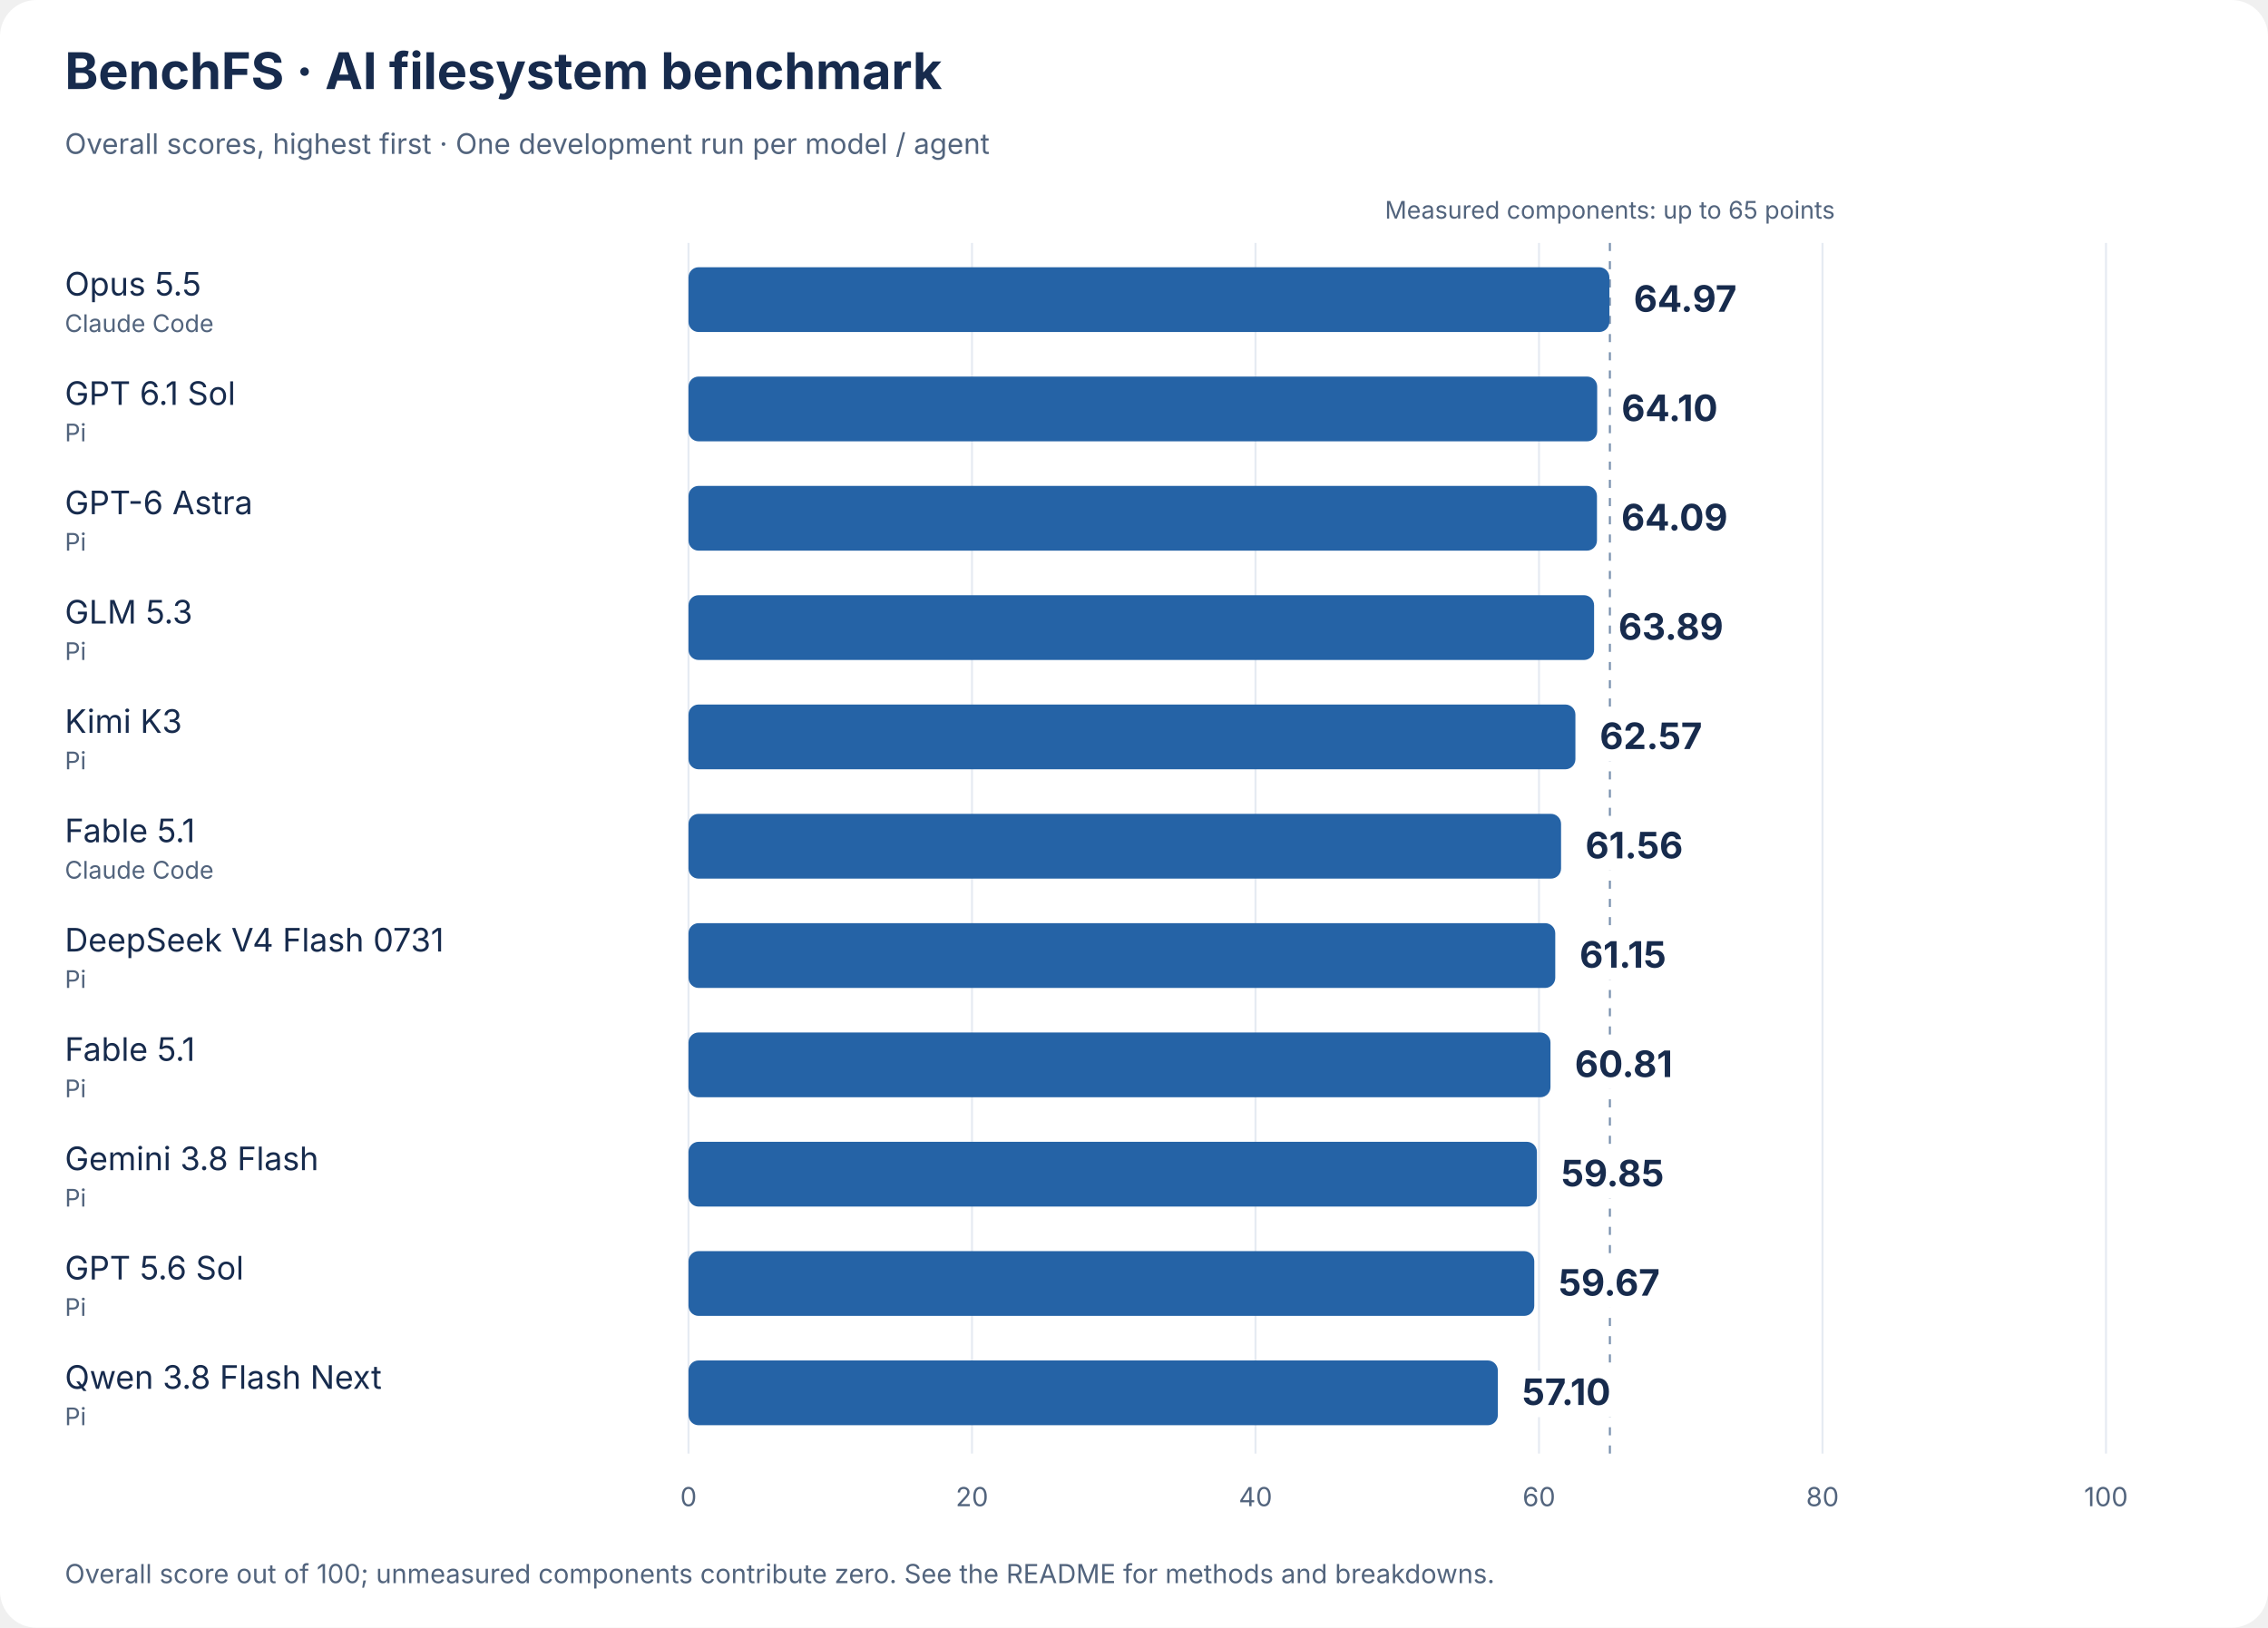
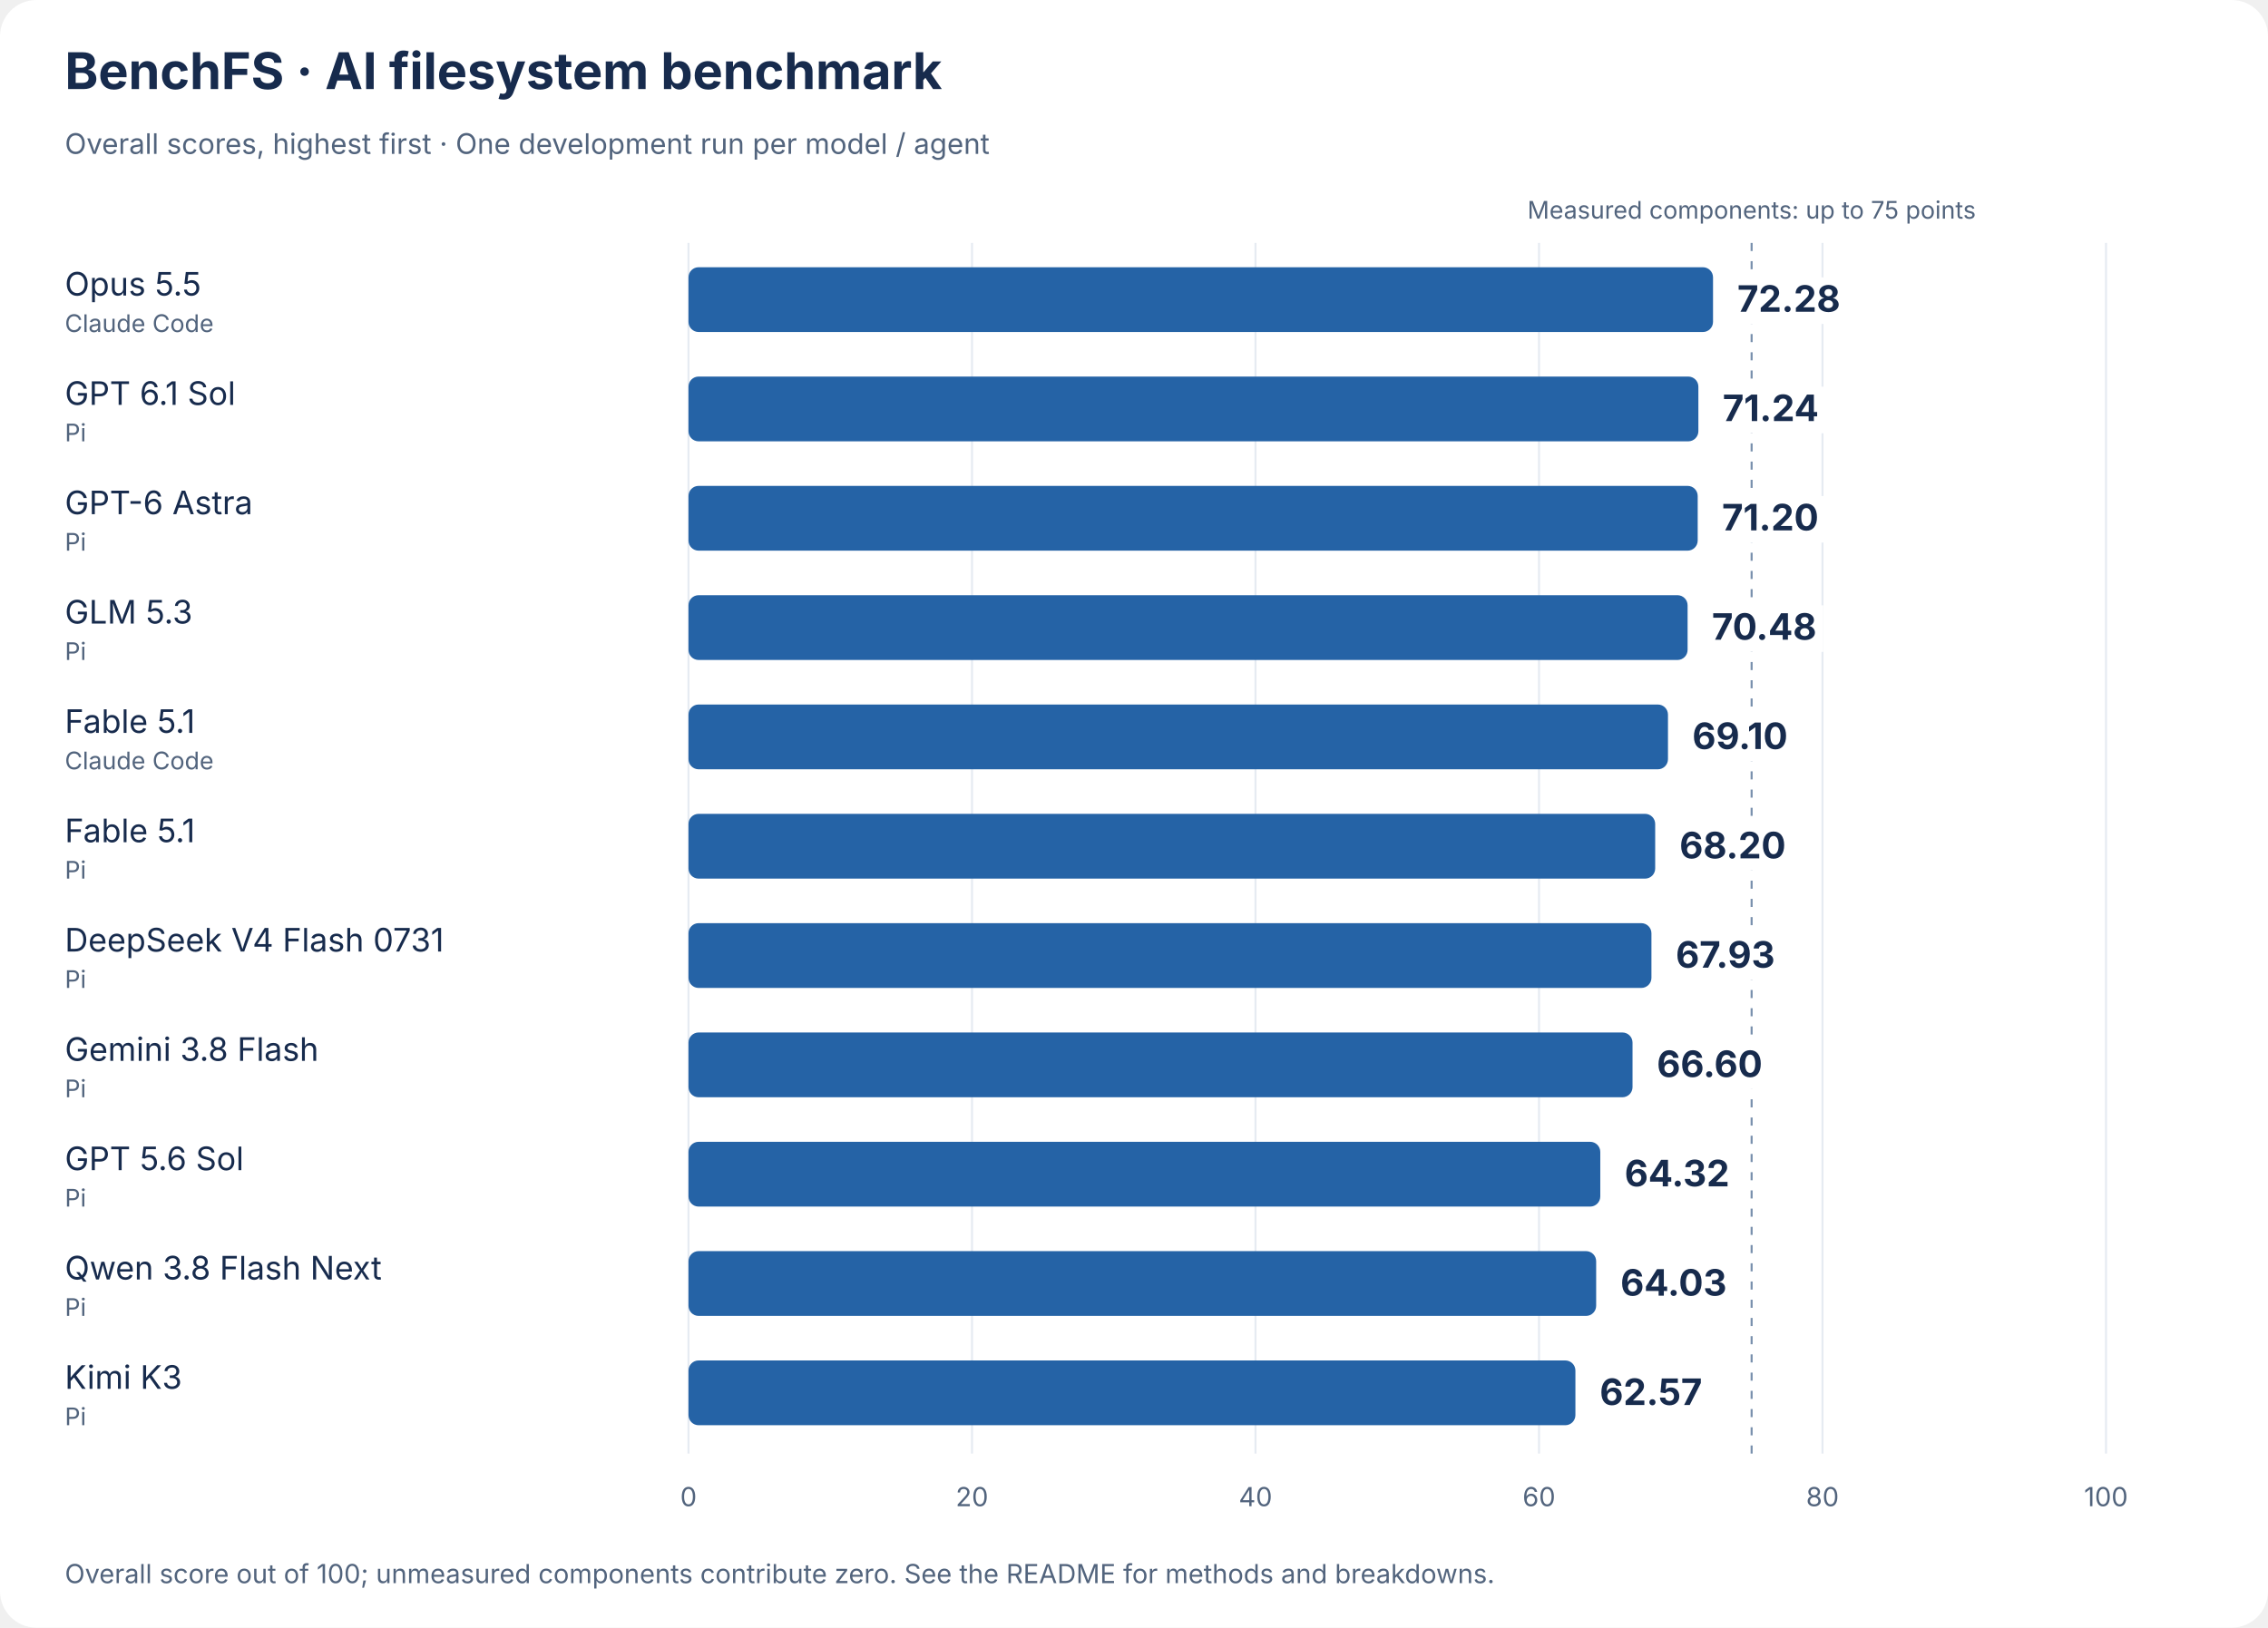
<svg xmlns="http://www.w3.org/2000/svg" width="1120" height="804" viewBox="0 0 1120 804" role="img" aria-labelledby="title description">
  <style>text{font-family:Inter,"Noto Sans CJK SC","Microsoft YaHei",Arial,sans-serif;fill:#172b4d}.muted{fill:#52647d}.name{font-size:16px}.score{font-size:18px;font-weight:700}</style>
  <rect width="1120" height="804" rx="18" fill="#fff" />
  <text x="32" y="44" font-size="25" font-weight="700">BenchFS · AI filesystem benchmark</text>
  <text x="32" y="76" font-size="14" class="muted">Overall scores, highest first · One development run per model / agent</text>
  <line x1="340.0" y1="120" x2="340.0" y2="718" stroke="#e6ebf2" />
  <text x="340.0" y="744" text-anchor="middle" font-size="13" class="muted">0</text>
  <line x1="480.0" y1="120" x2="480.0" y2="718" stroke="#e6ebf2" />
  <text x="480.0" y="744" text-anchor="middle" font-size="13" class="muted">20</text>
  <line x1="620.0" y1="120" x2="620.0" y2="718" stroke="#e6ebf2" />
  <text x="620.0" y="744" text-anchor="middle" font-size="13" class="muted">40</text>
  <line x1="760.0" y1="120" x2="760.0" y2="718" stroke="#e6ebf2" />
  <text x="760.0" y="744" text-anchor="middle" font-size="13" class="muted">60</text>
  <line x1="900.0" y1="120" x2="900.0" y2="718" stroke="#e6ebf2" />
  <text x="900.0" y="744" text-anchor="middle" font-size="13" class="muted">80</text>
  <line x1="1040.0" y1="120" x2="1040.0" y2="718" stroke="#e6ebf2" />
  <text x="1040.0" y="744" text-anchor="middle" font-size="13" class="muted">100</text>
-   <line x1="795.0" y1="120" x2="795.0" y2="718" stroke="#7890ad" stroke-dasharray="4 5" />
-   <text x="795.0" y="108" text-anchor="middle" font-size="12" class="muted">Measured components: up to 65 points</text>
+   <line x1="865.0" y1="120" x2="865.0" y2="718" stroke="#7890ad" stroke-dasharray="4 5" />
+   <text x="865.0" y="108" text-anchor="middle" font-size="12" class="muted">Measured components: up to 75 points</text>
  <text x="32" y="146" class="name">Opus 5.5</text>
  <text x="32" y="164" font-size="12" class="muted">Claude Code</text>
-   <rect x="340" y="132" width="454.765" height="32" rx="5" fill="#2563a6" />
-   <rect x="803.765" y="137" width="58" height="23" fill="#fff" />
-   <text x="806.765" y="154" class="score">64.97</text>
+   <rect x="340" y="132" width="505.94" height="32" rx="5" fill="#2563a6" />
+   <rect x="854.94" y="137" width="58" height="23" fill="#fff" />
+   <text x="857.94" y="154" class="score">72.28</text>
  <text x="32" y="200" class="name">GPT 6.1 Sol</text>
  <text x="32" y="218" font-size="12" class="muted">Pi</text>
-   <rect x="340" y="186" width="448.733" height="32" rx="5" fill="#2563a6" />
-   <rect x="797.733" y="191" width="58" height="23" fill="#fff" />
-   <text x="800.733" y="208" class="score">64.10</text>
+   <rect x="340" y="186" width="498.703" height="32" rx="5" fill="#2563a6" />
+   <rect x="847.703" y="191" width="58" height="23" fill="#fff" />
+   <text x="850.703" y="208" class="score">71.24</text>
  <text x="32" y="254" class="name">GPT-6 Astra</text>
  <text x="32" y="272" font-size="12" class="muted">Pi</text>
-   <rect x="340" y="240" width="448.625" height="32" rx="5" fill="#2563a6" />
-   <rect x="797.625" y="245" width="58" height="23" fill="#fff" />
-   <text x="800.625" y="262" class="score">64.09</text>
+   <rect x="340" y="240" width="498.372" height="32" rx="5" fill="#2563a6" />
+   <rect x="847.372" y="245" width="58" height="23" fill="#fff" />
+   <text x="850.372" y="262" class="score">71.20</text>
  <text x="32" y="308" class="name">GLM 5.3</text>
  <text x="32" y="326" font-size="12" class="muted">Pi</text>
-   <rect x="340" y="294" width="447.206" height="32" rx="5" fill="#2563a6" />
-   <rect x="796.206" y="299" width="58" height="23" fill="#fff" />
-   <text x="799.206" y="316" class="score">63.89</text>
-   <text x="32" y="362" class="name">Kimi K3</text>
-   <text x="32" y="380" font-size="12" class="muted">Pi</text>
-   <rect x="340" y="348" width="437.982" height="32" rx="5" fill="#2563a6" />
-   <rect x="786.982" y="353" width="58" height="23" fill="#fff" />
-   <text x="789.982" y="370" class="score">62.57</text>
+   <rect x="340" y="294" width="493.382" height="32" rx="5" fill="#2563a6" />
+   <rect x="842.382" y="299" width="58" height="23" fill="#fff" />
+   <text x="845.382" y="316" class="score">70.48</text>
+   <text x="32" y="362" class="name">Fable 5.1</text>
+   <text x="32" y="380" font-size="12" class="muted">Claude Code</text>
+   <rect x="340" y="348" width="483.692" height="32" rx="5" fill="#2563a6" />
+   <rect x="832.692" y="353" width="58" height="23" fill="#fff" />
+   <text x="835.692" y="370" class="score">69.10</text>
  <text x="32" y="416" class="name">Fable 5.1</text>
-   <text x="32" y="434" font-size="12" class="muted">Claude Code</text>
-   <rect x="340" y="402" width="430.896" height="32" rx="5" fill="#2563a6" />
-   <rect x="779.896" y="407" width="58" height="23" fill="#fff" />
-   <text x="782.896" y="424" class="score">61.56</text>
+   <text x="32" y="434" font-size="12" class="muted">Pi</text>
+   <rect x="340" y="402" width="477.376" height="32" rx="5" fill="#2563a6" />
+   <rect x="826.376" y="407" width="58" height="23" fill="#fff" />
+   <text x="829.376" y="424" class="score">68.20</text>
  <text x="32" y="470" class="name">DeepSeek V4 Flash 0731</text>
  <text x="32" y="488" font-size="12" class="muted">Pi</text>
-   <rect x="340" y="456" width="428.032" height="32" rx="5" fill="#2563a6" />
-   <rect x="777.032" y="461" width="58" height="23" fill="#fff" />
-   <text x="780.032" y="478" class="score">61.15</text>
-   <text x="32" y="524" class="name">Fable 5.1</text>
+   <rect x="340" y="456" width="475.525" height="32" rx="5" fill="#2563a6" />
+   <rect x="824.525" y="461" width="58" height="23" fill="#fff" />
+   <text x="827.525" y="478" class="score">67.93</text>
+   <text x="32" y="524" class="name">Gemini 3.8 Flash</text>
  <text x="32" y="542" font-size="12" class="muted">Pi</text>
-   <rect x="340" y="510" width="425.67" height="32" rx="5" fill="#2563a6" />
-   <rect x="774.67" y="515" width="58" height="23" fill="#fff" />
-   <text x="777.67" y="532" class="score">60.81</text>
-   <text x="32" y="578" class="name">Gemini 3.8 Flash</text>
+   <rect x="340" y="510" width="466.187" height="32" rx="5" fill="#2563a6" />
+   <rect x="815.187" y="515" width="58" height="23" fill="#fff" />
+   <text x="818.187" y="532" class="score">66.60</text>
+   <text x="32" y="578" class="name">GPT 5.6 Sol</text>
  <text x="32" y="596" font-size="12" class="muted">Pi</text>
-   <rect x="340" y="564" width="418.973" height="32" rx="5" fill="#2563a6" />
-   <rect x="767.973" y="569" width="58" height="23" fill="#fff" />
-   <text x="770.973" y="586" class="score">59.85</text>
-   <text x="32" y="632" class="name">GPT 5.6 Sol</text>
+   <rect x="340" y="564" width="450.265" height="32" rx="5" fill="#2563a6" />
+   <rect x="799.265" y="569" width="58" height="23" fill="#fff" />
+   <text x="802.265" y="586" class="score">64.32</text>
+   <text x="32" y="632" class="name">Qwen 3.8 Flash Next</text>
  <text x="32" y="650" font-size="12" class="muted">Pi</text>
-   <rect x="340" y="618" width="417.667" height="32" rx="5" fill="#2563a6" />
-   <rect x="766.667" y="623" width="58" height="23" fill="#fff" />
-   <text x="769.667" y="640" class="score">59.67</text>
-   <text x="32" y="686" class="name">Qwen 3.8 Flash Next</text>
+   <rect x="340" y="618" width="448.226" height="32" rx="5" fill="#2563a6" />
+   <rect x="797.226" y="623" width="58" height="23" fill="#fff" />
+   <text x="800.226" y="640" class="score">64.03</text>
+   <text x="32" y="686" class="name">Kimi K3</text>
  <text x="32" y="704" font-size="12" class="muted">Pi</text>
-   <rect x="340" y="672" width="399.677" height="32" rx="5" fill="#2563a6" />
-   <rect x="748.677" y="677" width="58" height="23" fill="#fff" />
-   <text x="751.677" y="694" class="score">57.10</text>
+   <rect x="340" y="672" width="437.982" height="32" rx="5" fill="#2563a6" />
+   <rect x="786.982" y="677" width="58" height="23" fill="#fff" />
+   <text x="789.982" y="694" class="score">62.57</text>
  <text x="32" y="782" font-size="13" class="muted">Overall score out of 100; unmeasured components contribute zero. See the README for methods and breakdowns.</text>
</svg>
